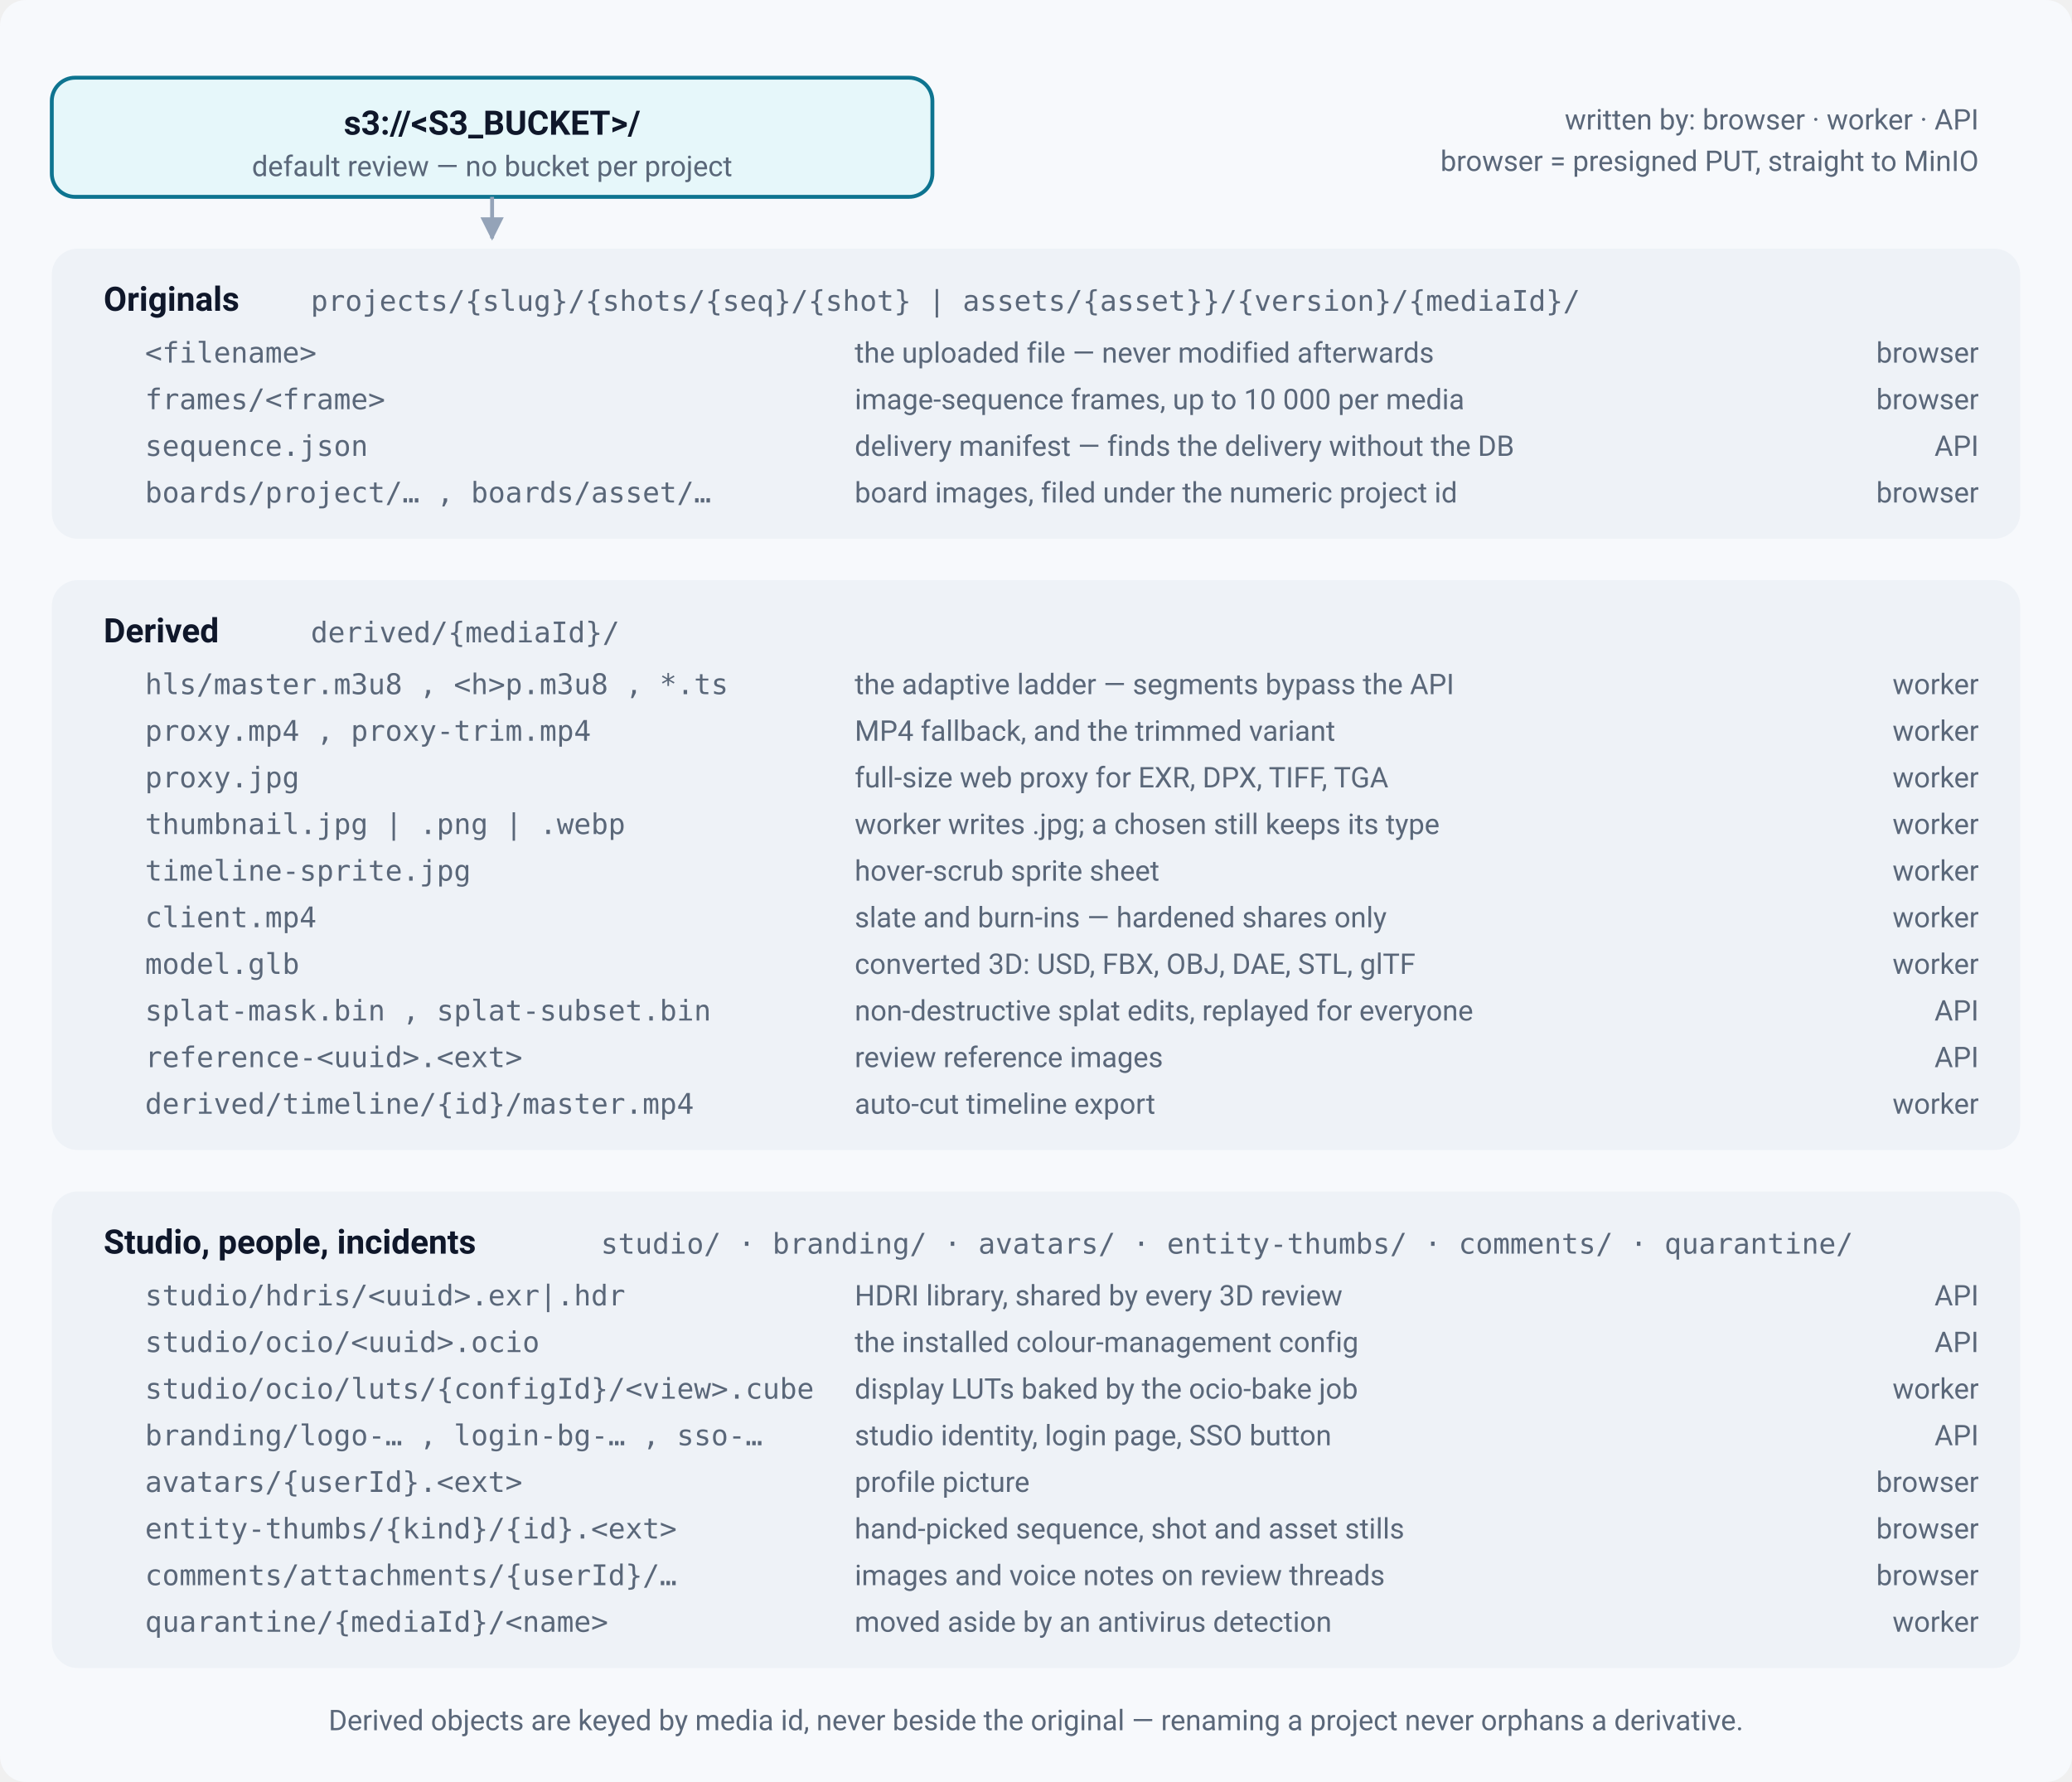
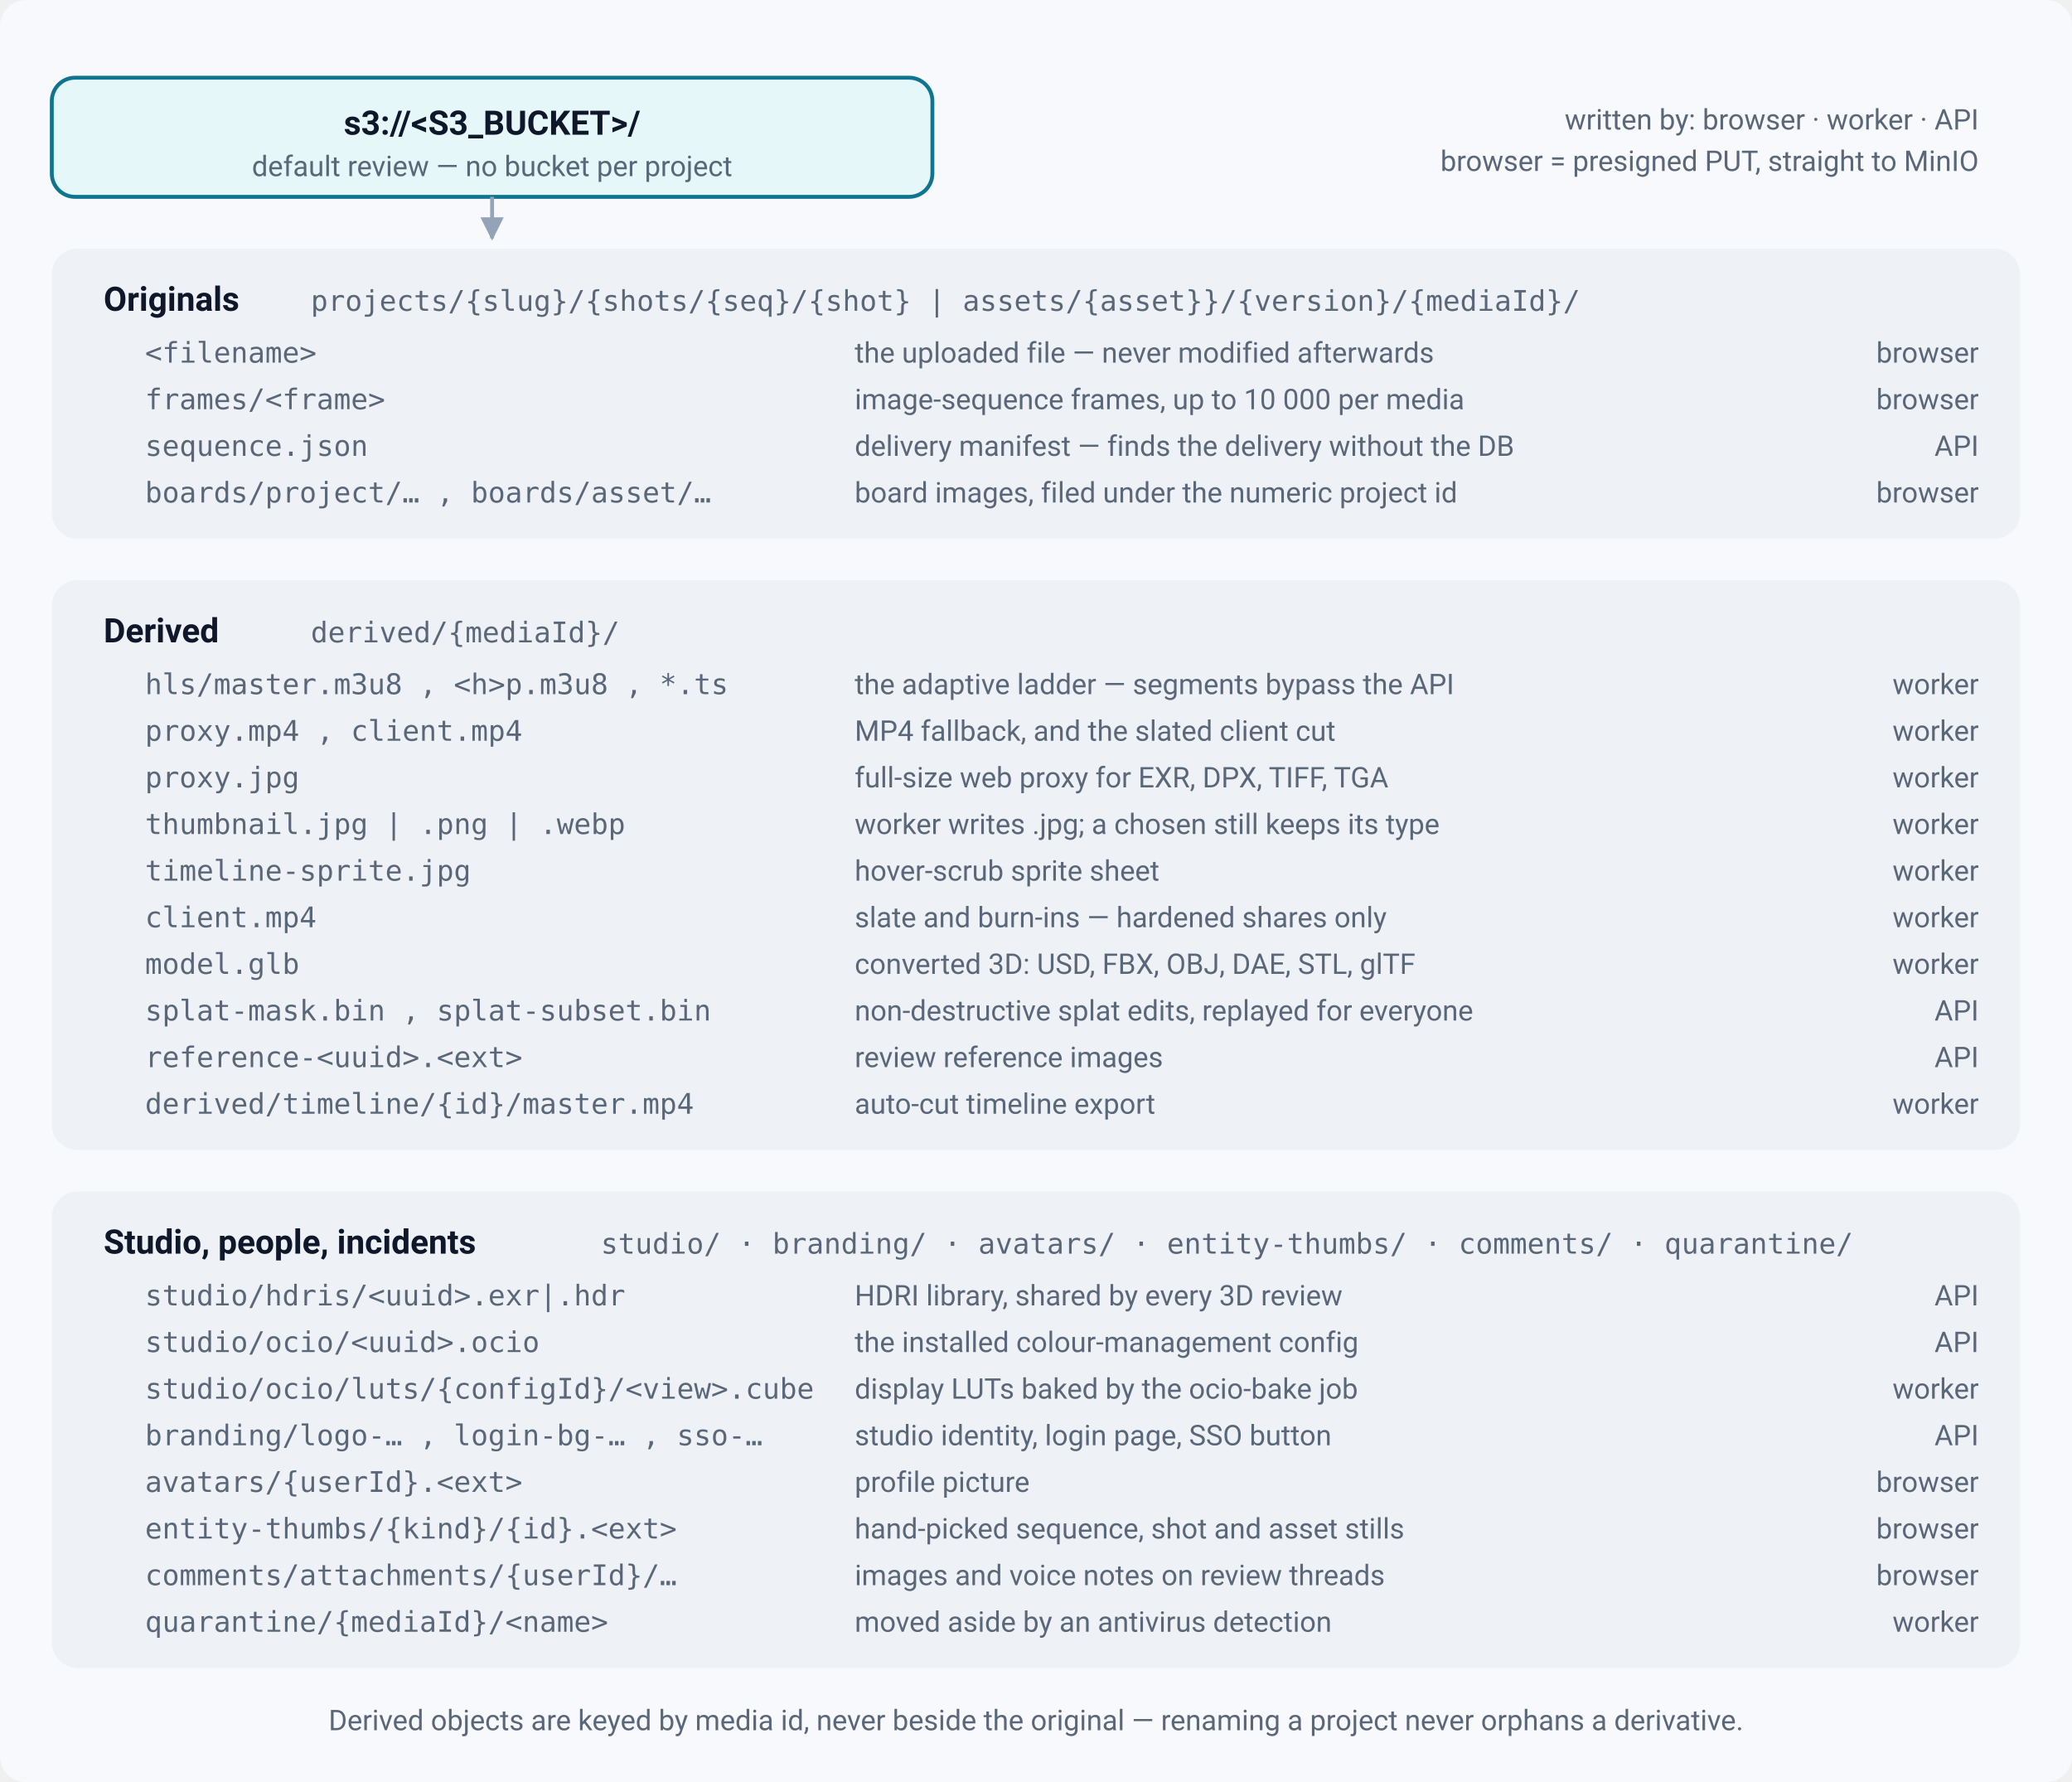
<svg xmlns="http://www.w3.org/2000/svg" viewBox="0 0 800 688" width="800" height="688" role="img" aria-labelledby="fig-title fig-desc">
  <style>
    .bg { fill: #f7f9fc; }
    .panel { fill: #ffffff; stroke: #cbd5e1; stroke-width: 1.5; }
    .panel-a { fill: #e6f7fa; stroke: #0e7490; stroke-width: 1.5; }
    .panel-w { fill: #fef6e7; stroke: #b45309; stroke-width: 1.5; }
    .panel-d { fill: #fdeceb; stroke: #b91c1c; stroke-width: 1.5; }
    .panel-o { fill: #ffffff; stroke: #94a3b8; stroke-width: 1.5; stroke-dasharray: 5 4; }
    .band { fill: #eef2f7; stroke: none; }
    .t { fill: #0f172a; font: 600 13px ui-sans-serif, system-ui, "Segoe UI", Roboto, Helvetica, Arial, sans-serif; }
    .l { fill: #1e293b; font: 500 12px ui-sans-serif, system-ui, "Segoe UI", Roboto, Helvetica, Arial, sans-serif; }
    .d { fill: #5a6779; font: 400 11px ui-sans-serif, system-ui, "Segoe UI", Roboto, Helvetica, Arial, sans-serif; }
    .m { fill: #5a6779; font: 400 11px ui-monospace, SFMono-Regular, Menlo, Consolas, monospace; }
    .a { fill: #0e7490; font: 600 11px ui-sans-serif, system-ui, "Segoe UI", Roboto, Helvetica, Arial, sans-serif; }
    .ok { fill: #15803d; }
    .no { fill: #b91c1c; }
    .conn { stroke: #94a3b8; stroke-width: 1.5; fill: none; }
    .conn-a { stroke: #0e7490; stroke-width: 1.5; fill: none; }
    .conn-o { stroke: #94a3b8; stroke-width: 1.5; fill: none; stroke-dasharray: 5 4; }
    .head { fill: #94a3b8; }
    .head-a { fill: #0e7490; }
    @media (prefers-color-scheme: dark) {
      .bg { fill: #0d121b; }
      .panel { fill: #151b27; stroke: #2a3348; }
      .panel-a { fill: #06262c; stroke: #22d3ee; }
      .panel-w { fill: #2a2109; stroke: #f5b301; }
      .panel-d { fill: #2b1113; stroke: #f87171; }
      .panel-o { fill: #151b27; stroke: #4a5872; }
      .band { fill: #111725; }
      .t { fill: #e6ebef; }
      .l { fill: #cfd7e2; }
      .d { fill: #93a0b4; }
      .m { fill: #93a0b4; }
      .a { fill: #22d3ee; }
      .ok { fill: #34d399; }
      .no { fill: #f87171; }
      .conn { stroke: #4a5872; }
      .conn-a { stroke: #22d3ee; }
      .conn-o { stroke: #4a5872; }
      .head { fill: #4a5872; }
      .head-a { fill: #22d3ee; }
    }
  </style>
  <defs>
    <marker id="arrow" viewBox="0 0 10 10" refX="9" refY="5" markerWidth="6" markerHeight="6" orient="auto-start-reverse">
      <path class="head" d="M0 0 L10 5 L0 10 z" />
    </marker>
    <marker id="arrow-a" viewBox="0 0 10 10" refX="9" refY="5" markerWidth="6" markerHeight="6" orient="auto-start-reverse">
      <path class="head-a" d="M0 0 L10 5 L0 10 z" />
    </marker>
  </defs>
  <rect class="bg" x="0" y="0" width="800" height="688" rx="10" />
  <rect class="panel-a" x="20" y="30" width="340" height="46" rx="9" />
  <text class="t" x="190" y="52" text-anchor="middle">s3://&lt;S3_BUCKET&gt;/</text>
  <text class="d" x="190" y="68" text-anchor="middle">default review — no bucket per project</text>
  <path class="conn" d="M190 76 L190 92" marker-end="url(#arrow)" />
  <text class="d" x="764" y="50" text-anchor="end">written by: browser · worker · API</text>
  <text class="d" x="764" y="66" text-anchor="end">browser = presigned PUT, straight to MinIO</text>
  <rect class="band" x="20" y="96" width="760" height="112" rx="10" />
  <text class="t" x="40" y="120">Originals</text>
  <text class="m" x="120" y="120">projects/{slug}/{shots/{seq}/{shot} | assets/{asset}}/{version}/{mediaId}/</text>
  <text class="m" x="56" y="140">&lt;filename&gt;</text>
  <text class="d" x="330" y="140">the uploaded file — never modified afterwards</text>
  <text class="d" x="764" y="140" text-anchor="end">browser</text>
  <text class="m" x="56" y="158">frames/&lt;frame&gt;</text>
  <text class="d" x="330" y="158">image-sequence frames, up to 10 000 per media</text>
  <text class="d" x="764" y="158" text-anchor="end">browser</text>
  <text class="m" x="56" y="176">sequence.json</text>
  <text class="d" x="330" y="176">delivery manifest — finds the delivery without the DB</text>
  <text class="d" x="764" y="176" text-anchor="end">API</text>
  <text class="m" x="56" y="194">boards/project/… , boards/asset/…</text>
  <text class="d" x="330" y="194">board images, filed under the numeric project id</text>
  <text class="d" x="764" y="194" text-anchor="end">browser</text>
  <rect class="band" x="20" y="224" width="760" height="220" rx="10" />
  <text class="t" x="40" y="248">Derived</text>
  <text class="m" x="120" y="248">derived/{mediaId}/</text>
  <text class="m" x="56" y="268">hls/master.m3u8 , &lt;h&gt;p.m3u8 , *.ts</text>
  <text class="d" x="330" y="268">the adaptive ladder — segments bypass the API</text>
  <text class="d" x="764" y="268" text-anchor="end">worker</text>
-   <text class="m" x="56" y="286">proxy.mp4 , proxy-trim.mp4</text>
-   <text class="d" x="330" y="286">MP4 fallback, and the trimmed variant</text>
+   <text class="m" x="56" y="286">proxy.mp4 , client.mp4</text>
+   <text class="d" x="330" y="286">MP4 fallback, and the slated client cut</text>
  <text class="d" x="764" y="286" text-anchor="end">worker</text>
  <text class="m" x="56" y="304">proxy.jpg</text>
  <text class="d" x="330" y="304">full-size web proxy for EXR, DPX, TIFF, TGA</text>
  <text class="d" x="764" y="304" text-anchor="end">worker</text>
  <text class="m" x="56" y="322">thumbnail.jpg | .png | .webp</text>
  <text class="d" x="330" y="322">worker writes .jpg; a chosen still keeps its type</text>
  <text class="d" x="764" y="322" text-anchor="end">worker</text>
  <text class="m" x="56" y="340">timeline-sprite.jpg</text>
  <text class="d" x="330" y="340">hover-scrub sprite sheet</text>
  <text class="d" x="764" y="340" text-anchor="end">worker</text>
  <text class="m" x="56" y="358">client.mp4</text>
  <text class="d" x="330" y="358">slate and burn-ins — hardened shares only</text>
  <text class="d" x="764" y="358" text-anchor="end">worker</text>
  <text class="m" x="56" y="376">model.glb</text>
  <text class="d" x="330" y="376">converted 3D: USD, FBX, OBJ, DAE, STL, glTF</text>
  <text class="d" x="764" y="376" text-anchor="end">worker</text>
  <text class="m" x="56" y="394">splat-mask.bin , splat-subset.bin</text>
  <text class="d" x="330" y="394">non-destructive splat edits, replayed for everyone</text>
  <text class="d" x="764" y="394" text-anchor="end">API</text>
  <text class="m" x="56" y="412">reference-&lt;uuid&gt;.&lt;ext&gt;</text>
  <text class="d" x="330" y="412">review reference images</text>
  <text class="d" x="764" y="412" text-anchor="end">API</text>
  <text class="m" x="56" y="430">derived/timeline/{id}/master.mp4</text>
  <text class="d" x="330" y="430">auto-cut timeline export</text>
  <text class="d" x="764" y="430" text-anchor="end">worker</text>
  <rect class="band" x="20" y="460" width="760" height="184" rx="10" />
  <text class="t" x="40" y="484">Studio, people, incidents</text>
  <text class="m" x="232" y="484">studio/ · branding/ · avatars/ · entity-thumbs/ · comments/ · quarantine/</text>
  <text class="m" x="56" y="504">studio/hdris/&lt;uuid&gt;.exr|.hdr</text>
  <text class="d" x="330" y="504">HDRI library, shared by every 3D review</text>
  <text class="d" x="764" y="504" text-anchor="end">API</text>
  <text class="m" x="56" y="522">studio/ocio/&lt;uuid&gt;.ocio</text>
  <text class="d" x="330" y="522">the installed colour-management config</text>
  <text class="d" x="764" y="522" text-anchor="end">API</text>
  <text class="m" x="56" y="540">studio/ocio/luts/{configId}/&lt;view&gt;.cube</text>
  <text class="d" x="330" y="540">display LUTs baked by the ocio-bake job</text>
  <text class="d" x="764" y="540" text-anchor="end">worker</text>
  <text class="m" x="56" y="558">branding/logo-… , login-bg-… , sso-…</text>
  <text class="d" x="330" y="558">studio identity, login page, SSO button</text>
  <text class="d" x="764" y="558" text-anchor="end">API</text>
  <text class="m" x="56" y="576">avatars/{userId}.&lt;ext&gt;</text>
  <text class="d" x="330" y="576">profile picture</text>
  <text class="d" x="764" y="576" text-anchor="end">browser</text>
  <text class="m" x="56" y="594">entity-thumbs/{kind}/{id}.&lt;ext&gt;</text>
  <text class="d" x="330" y="594">hand-picked sequence, shot and asset stills</text>
  <text class="d" x="764" y="594" text-anchor="end">browser</text>
  <text class="m" x="56" y="612">comments/attachments/{userId}/…</text>
  <text class="d" x="330" y="612">images and voice notes on review threads</text>
  <text class="d" x="764" y="612" text-anchor="end">browser</text>
  <text class="m" x="56" y="630">quarantine/{mediaId}/&lt;name&gt;</text>
  <text class="d" x="330" y="630">moved aside by an antivirus detection</text>
  <text class="d" x="764" y="630" text-anchor="end">worker</text>
  <text class="d" x="400" y="668" text-anchor="middle">Derived objects are keyed by media id, never beside the original — renaming a project never orphans a derivative.</text>
</svg>
